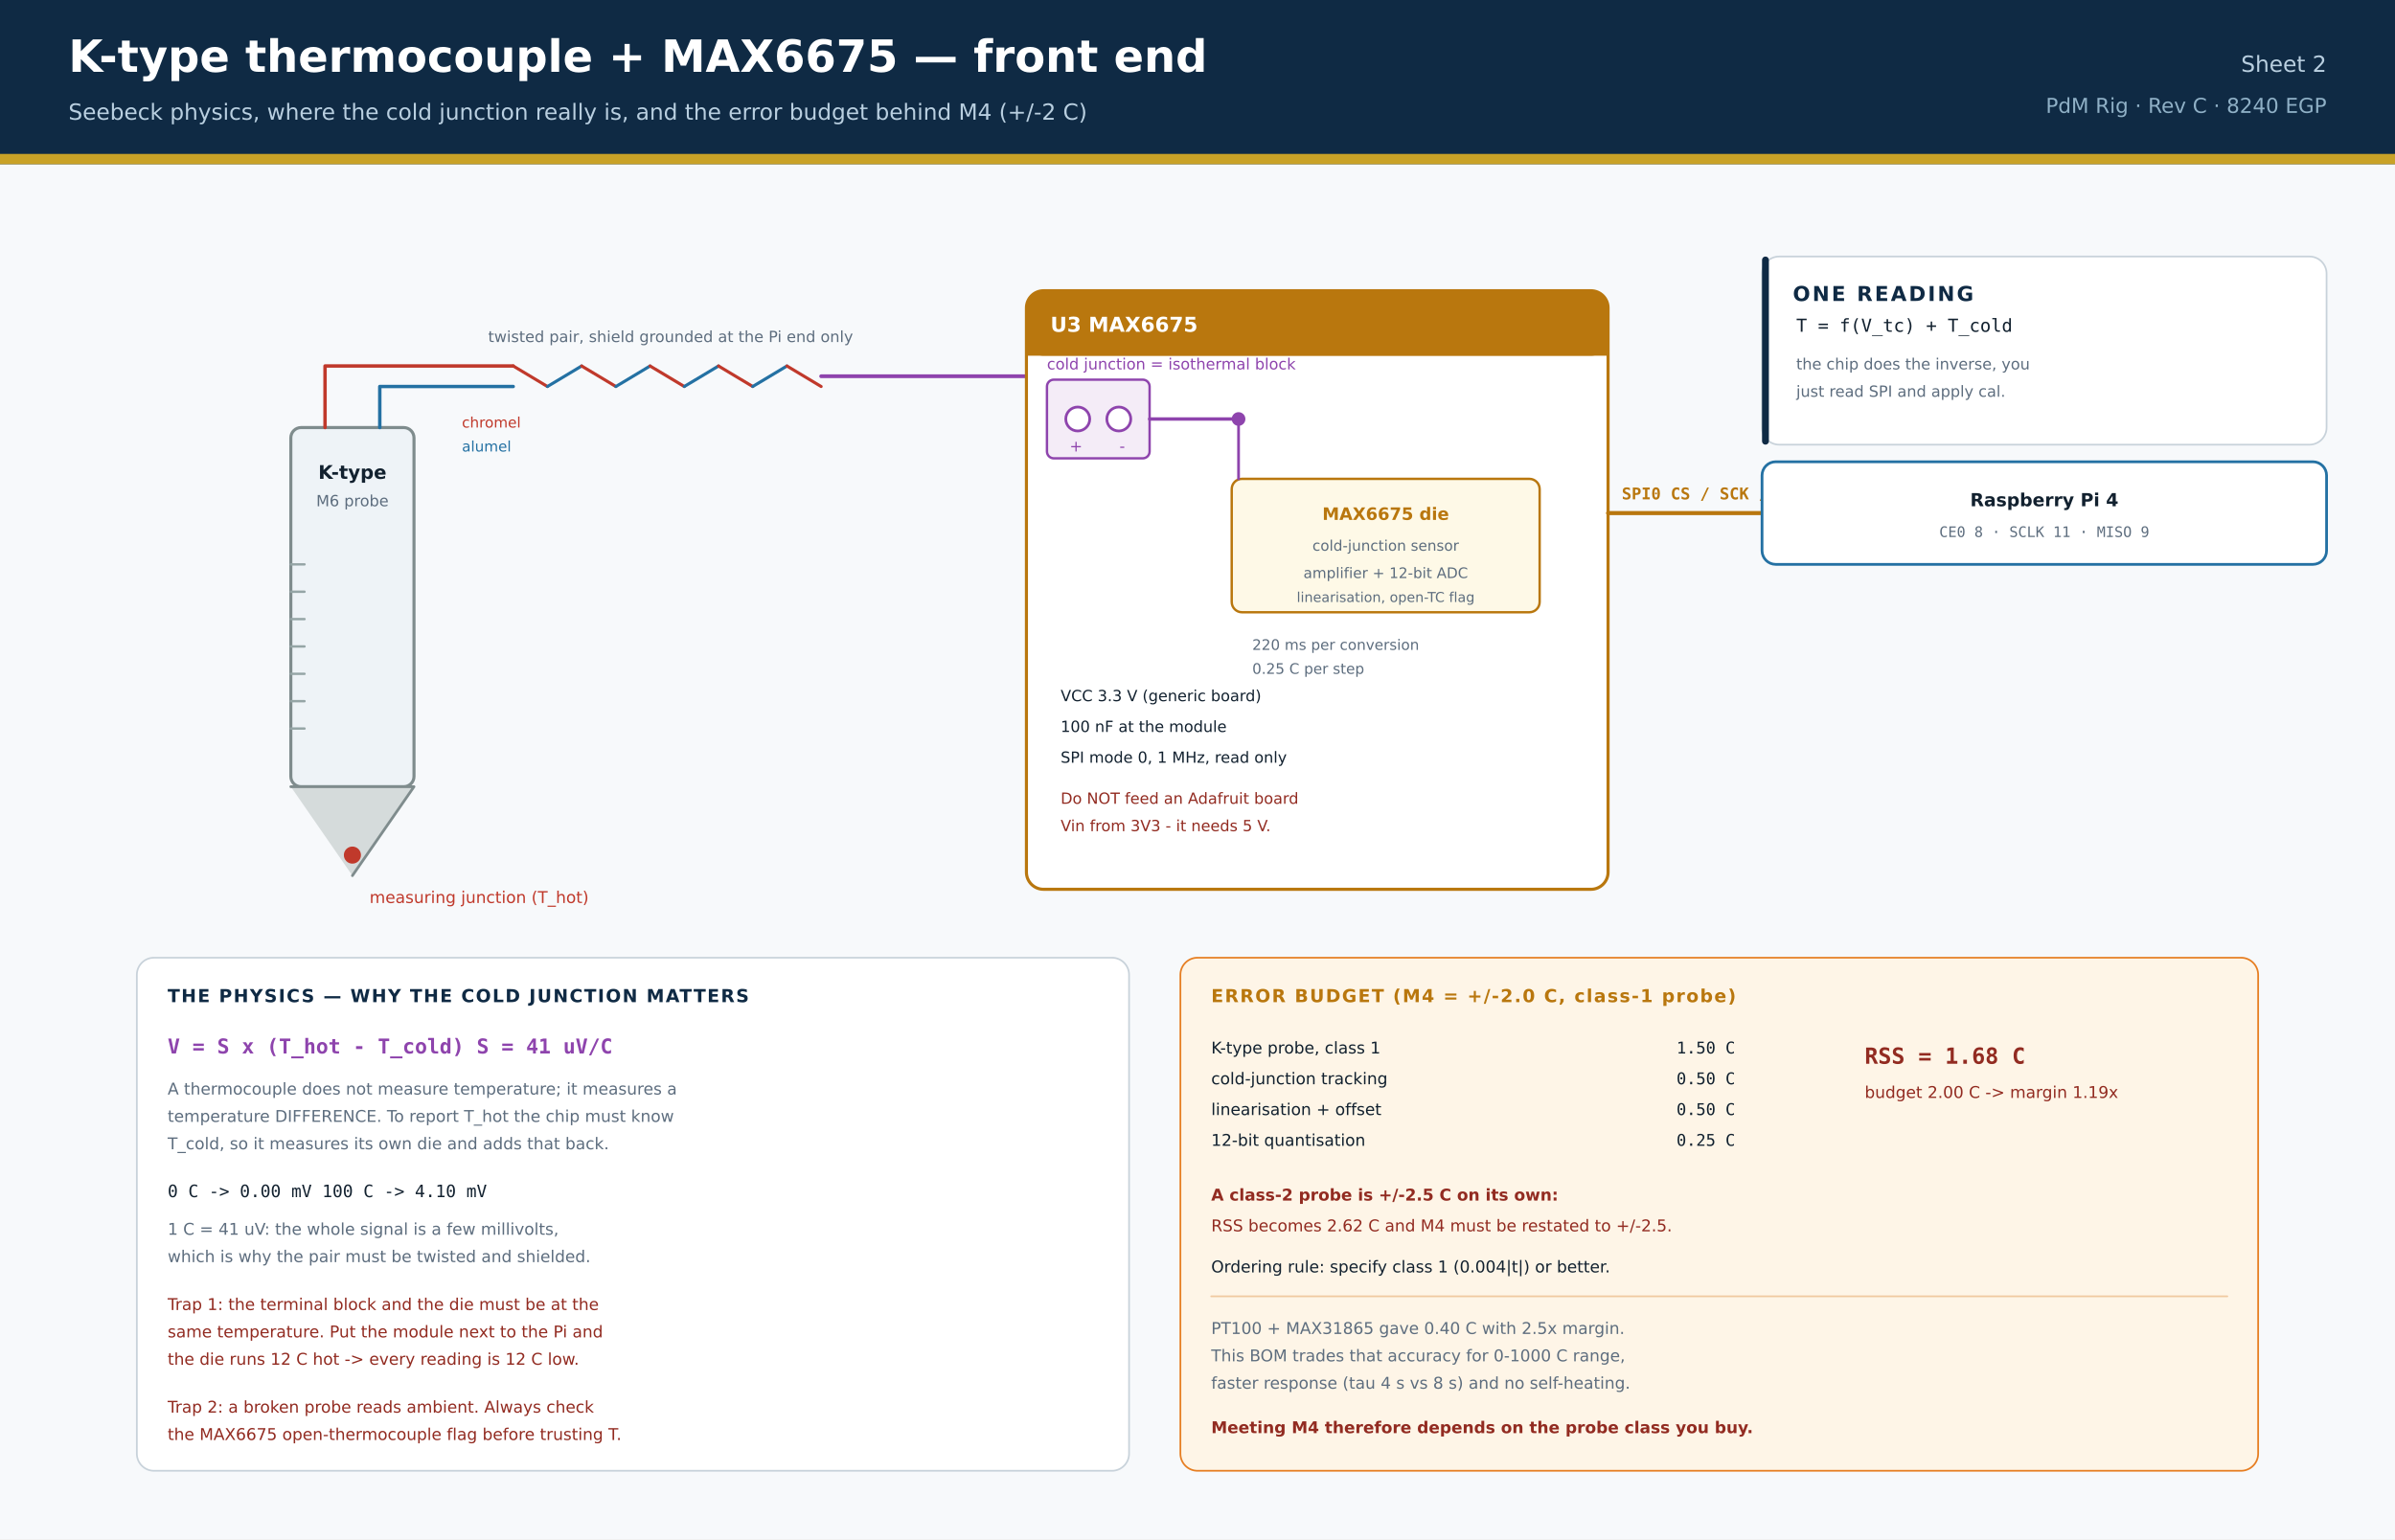
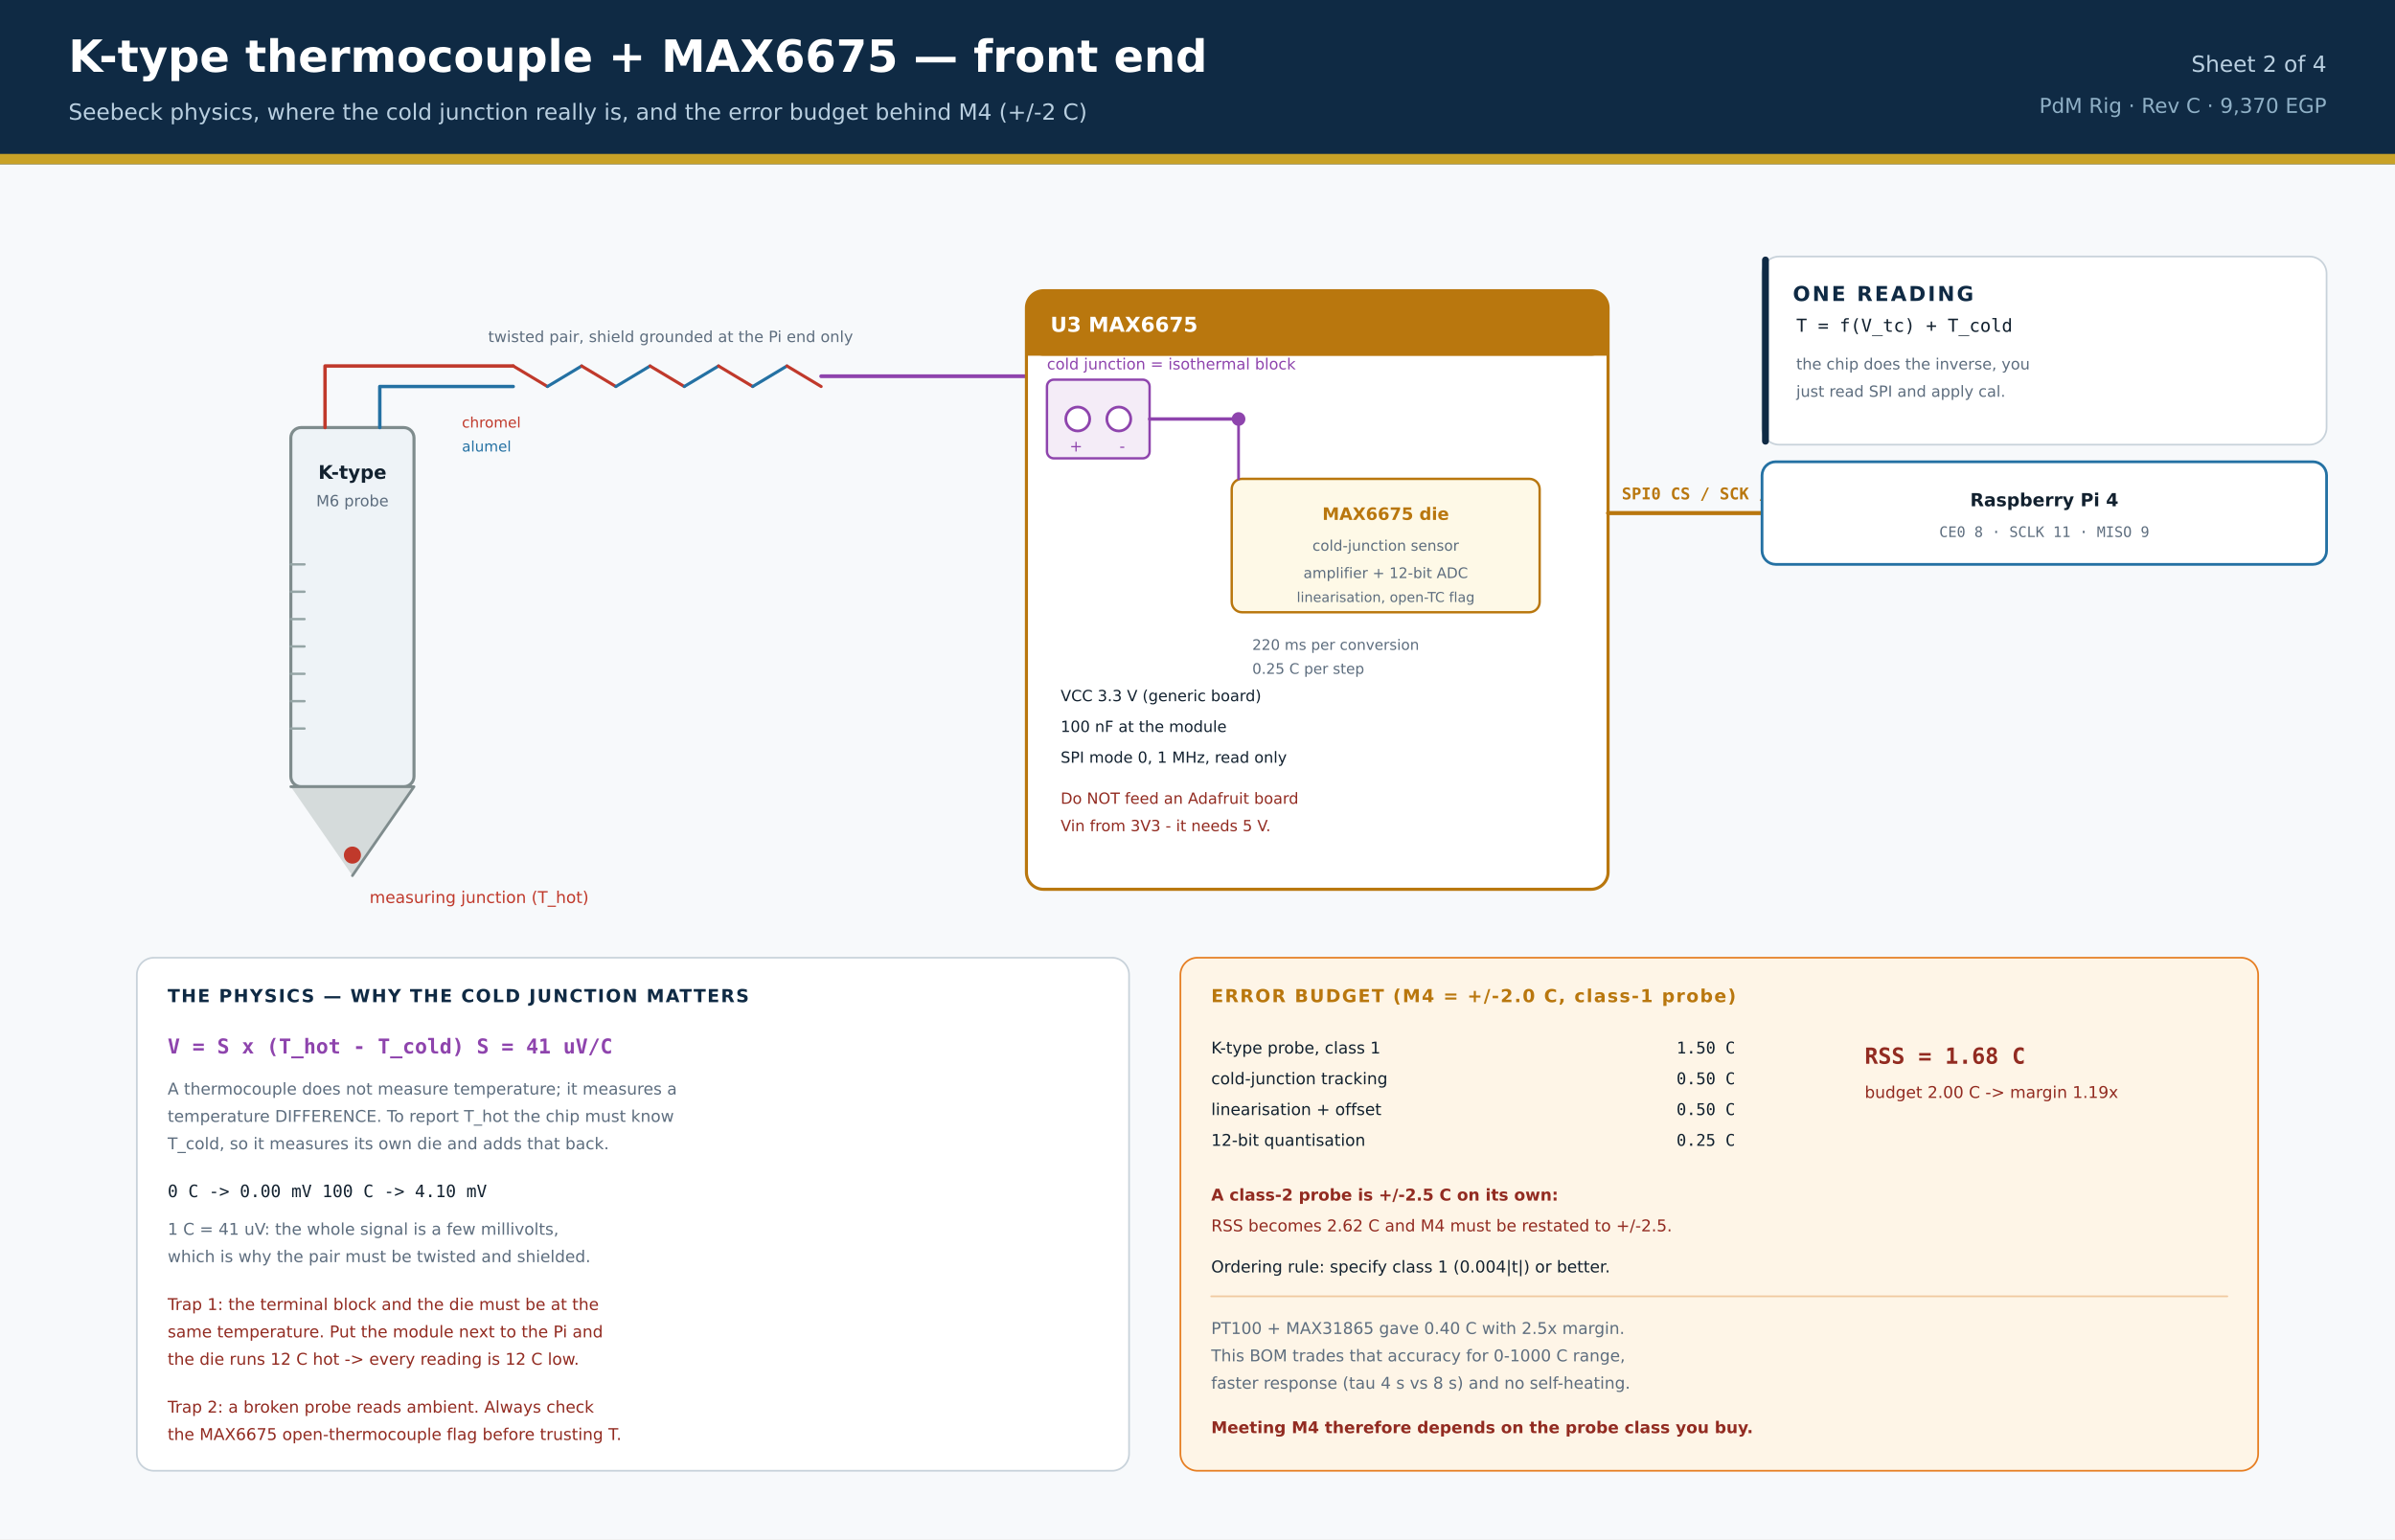
<svg xmlns="http://www.w3.org/2000/svg" width="1400" height="900" viewBox="0 0 1400 900" font-family="DejaVu Sans, Segoe UI, Arial, sans-serif">
  <rect width="1400" height="900" fill="#f7f9fb" />
  <rect x="0.0" y="0.0" width="1400.0" height="96.0" rx="0" fill="#0f2a44" stroke="none" stroke-width="1" opacity="1" />
  <rect x="0.0" y="90.0" width="1400.0" height="6.0" rx="0" fill="#c9a227" stroke="none" stroke-width="1" opacity="1" />
  <text x="40.0" y="42.0" font-size="26" fill="#ffffff" text-anchor="start" font-weight="bold" font-family="DejaVu Sans, Segoe UI, Arial, sans-serif" letter-spacing="0" opacity="1">K-type thermocouple + MAX6675 — front end</text>
  <text x="40.0" y="70.0" font-size="13" fill="#b9cfe0" text-anchor="start" font-weight="normal" font-family="DejaVu Sans, Segoe UI, Arial, sans-serif" letter-spacing="0" opacity="1">Seebeck physics, where the cold junction really is, and the error budget behind M4 (+/-2 C)</text>
-   <text x="1360.0" y="42.0" font-size="13" fill="#b9cfe0" text-anchor="end" font-weight="normal" font-family="DejaVu Sans, Segoe UI, Arial, sans-serif" letter-spacing="0" opacity="1">Sheet 2</text>
-   <text x="1360.0" y="66.0" font-size="12" fill="#8fb0c6" text-anchor="end" font-weight="normal" font-family="DejaVu Sans, Segoe UI, Arial, sans-serif" letter-spacing="0" opacity="1">PdM Rig · Rev C · 8240 EGP</text>
+   <text x="1360.0" y="42.0" font-size="13" fill="#b9cfe0" text-anchor="end" font-weight="normal" font-family="DejaVu Sans, Segoe UI, Arial, sans-serif" letter-spacing="0" opacity="1">Sheet 2 of 4</text>
+   <text x="1360.0" y="66.0" font-size="12" fill="#8fb0c6" text-anchor="end" font-weight="normal" font-family="DejaVu Sans, Segoe UI, Arial, sans-serif" letter-spacing="0" opacity="1">PdM Rig · Rev C · 9,370 EGP</text>
  <rect x="170.0" y="250.0" width="72.0" height="210.0" rx="6" fill="#eef3f7" stroke="#7f8c8d" stroke-width="1.8" opacity="1" />
  <text x="206.0" y="280.0" font-size="11" fill="#12212f" text-anchor="middle" font-weight="bold" font-family="DejaVu Sans, Segoe UI, Arial, sans-serif" letter-spacing="0" opacity="1">K-type</text>
  <text x="206.0" y="296.0" font-size="9" fill="#5d6d7e" text-anchor="middle" font-weight="normal" font-family="DejaVu Sans, Segoe UI, Arial, sans-serif" letter-spacing="0" opacity="1">M6 probe</text>
  <line x1="170.0" y1="330.0" x2="178.0" y2="330.0" stroke="#95a5a6" stroke-width="1.4" stroke-linecap="round" opacity="1" />
  <line x1="170.0" y1="346.0" x2="178.0" y2="346.0" stroke="#95a5a6" stroke-width="1.4" stroke-linecap="round" opacity="1" />
  <line x1="170.0" y1="362.0" x2="178.0" y2="362.0" stroke="#95a5a6" stroke-width="1.4" stroke-linecap="round" opacity="1" />
  <line x1="170.0" y1="378.0" x2="178.0" y2="378.0" stroke="#95a5a6" stroke-width="1.4" stroke-linecap="round" opacity="1" />
  <line x1="170.0" y1="394.0" x2="178.0" y2="394.0" stroke="#95a5a6" stroke-width="1.4" stroke-linecap="round" opacity="1" />
  <line x1="170.0" y1="410.0" x2="178.0" y2="410.0" stroke="#95a5a6" stroke-width="1.4" stroke-linecap="round" opacity="1" />
  <line x1="170.0" y1="426.0" x2="178.0" y2="426.0" stroke="#95a5a6" stroke-width="1.4" stroke-linecap="round" opacity="1" />
  <polyline points="170.0,460.0 242.0,460.0 206.0,512.0" fill="#d5dbdb" stroke="#7f8c8d" stroke-width="1.6" stroke-linejoin="round" stroke-linecap="round" opacity="1" />
  <circle cx="206.0" cy="500.0" r="5" fill="#c0392b" stroke="none" stroke-width="1" opacity="1" />
  <text x="216.0" y="528.0" font-size="9.5" fill="#c0392b" text-anchor="start" font-weight="normal" font-family="DejaVu Sans, Segoe UI, Arial, sans-serif" letter-spacing="0" opacity="1">measuring junction (T_hot)</text>
  <polyline points="190.0,250.0 190.0,214.0 300.0,214.0" fill="none" stroke="#c0392b" stroke-width="2" stroke-linejoin="round" stroke-linecap="round" opacity="1" />
  <polyline points="222.0,250.0 222.0,226.0 300.0,226.0" fill="none" stroke="#2471a3" stroke-width="2" stroke-linejoin="round" stroke-linecap="round" opacity="1" />
  <line x1="300.0" y1="214.0" x2="320.0" y2="226.0" stroke="#c0392b" stroke-width="1.8" stroke-linecap="round" opacity="1" />
  <line x1="320.0" y1="226.0" x2="340.0" y2="214.0" stroke="#2471a3" stroke-width="1.8" stroke-linecap="round" opacity="1" />
  <line x1="340.0" y1="214.0" x2="360.0" y2="226.0" stroke="#c0392b" stroke-width="1.8" stroke-linecap="round" opacity="1" />
  <line x1="360.0" y1="226.0" x2="380.0" y2="214.0" stroke="#2471a3" stroke-width="1.8" stroke-linecap="round" opacity="1" />
  <line x1="380.0" y1="214.0" x2="400.0" y2="226.0" stroke="#c0392b" stroke-width="1.8" stroke-linecap="round" opacity="1" />
  <line x1="400.0" y1="226.0" x2="420.0" y2="214.0" stroke="#2471a3" stroke-width="1.8" stroke-linecap="round" opacity="1" />
  <line x1="420.0" y1="214.0" x2="440.0" y2="226.0" stroke="#c0392b" stroke-width="1.8" stroke-linecap="round" opacity="1" />
  <line x1="440.0" y1="226.0" x2="460.0" y2="214.0" stroke="#2471a3" stroke-width="1.8" stroke-linecap="round" opacity="1" />
  <line x1="460.0" y1="214.0" x2="480.0" y2="226.0" stroke="#c0392b" stroke-width="1.8" stroke-linecap="round" opacity="1" />
  <polyline points="480.0,220.0 600.0,220.0" fill="none" stroke="#8e44ad" stroke-width="2.2" stroke-linejoin="round" stroke-linecap="round" opacity="1" />
  <text x="392.0" y="200.0" font-size="9" fill="#5d6d7e" text-anchor="middle" font-weight="normal" font-family="DejaVu Sans, Segoe UI, Arial, sans-serif" letter-spacing="0" opacity="1">twisted pair, shield grounded at the Pi end only</text>
  <text x="270.0" y="250.0" font-size="8.5" fill="#c0392b" text-anchor="start" font-weight="normal" font-family="DejaVu Sans, Segoe UI, Arial, sans-serif" letter-spacing="0" opacity="1">chromel</text>
  <text x="270.0" y="264.0" font-size="8.5" fill="#2471a3" text-anchor="start" font-weight="normal" font-family="DejaVu Sans, Segoe UI, Arial, sans-serif" letter-spacing="0" opacity="1">alumel</text>
  <rect x="600.0" y="170.0" width="340.0" height="350.0" rx="10" fill="#fff" stroke="#b9770e" stroke-width="1.8" opacity="1" />
  <rect x="600.0" y="170.0" width="340.0" height="38.0" rx="10" fill="#b9770e" stroke="none" stroke-width="1" opacity="1" />
  <rect x="600.0" y="194.0" width="340.0" height="14.0" rx="0" fill="#b9770e" stroke="none" stroke-width="1" opacity="1" />
  <text x="614.0" y="194.0" font-size="12" fill="#fff" text-anchor="start" font-weight="bold" font-family="DejaVu Sans, Segoe UI, Arial, sans-serif" letter-spacing="0" opacity="1">U3  MAX6675</text>
  <rect x="612.0" y="222.0" width="60.0" height="46.0" rx="4" fill="#f4ecf7" stroke="#8e44ad" stroke-width="1.4" opacity="1" />
  <circle cx="630.0" cy="245.0" r="7" fill="#fff" stroke="#8e44ad" stroke-width="1.6" opacity="1" />
  <circle cx="654.0" cy="245.0" r="7" fill="#fff" stroke="#8e44ad" stroke-width="1.6" opacity="1" />
  <text x="629.0" y="264.0" font-size="9" fill="#8e44ad" text-anchor="middle" font-weight="normal" font-family="DejaVu Sans, Segoe UI, Arial, sans-serif" letter-spacing="0" opacity="1">+</text>
  <text x="656.0" y="264.0" font-size="9" fill="#8e44ad" text-anchor="middle" font-weight="normal" font-family="DejaVu Sans, Segoe UI, Arial, sans-serif" letter-spacing="0" opacity="1">-</text>
  <text x="612.0" y="216.0" font-size="9" fill="#8e44ad" text-anchor="start" font-weight="normal" font-family="DejaVu Sans, Segoe UI, Arial, sans-serif" letter-spacing="0" opacity="1">cold junction = isothermal block</text>
  <line x1="672.0" y1="245.0" x2="720.0" y2="245.0" stroke="#8e44ad" stroke-width="2" stroke-linecap="round" opacity="1" />
  <circle cx="724.0" cy="245.0" r="4" fill="#8e44ad" stroke="none" stroke-width="1" opacity="1" />
  <rect x="720.0" y="280.0" width="180.0" height="78.0" rx="6" fill="#fef9e7" stroke="#b9770e" stroke-width="1.4" opacity="1" />
  <text x="810.0" y="304.0" font-size="10" fill="#b9770e" text-anchor="middle" font-weight="bold" font-family="DejaVu Sans, Segoe UI, Arial, sans-serif" letter-spacing="0" opacity="1">MAX6675 die</text>
  <text x="810.0" y="322.0" font-size="8.5" fill="#5d6d7e" text-anchor="middle" font-weight="normal" font-family="DejaVu Sans, Segoe UI, Arial, sans-serif" letter-spacing="0" opacity="1">cold-junction sensor</text>
  <text x="810.0" y="338.0" font-size="8.5" fill="#5d6d7e" text-anchor="middle" font-weight="normal" font-family="DejaVu Sans, Segoe UI, Arial, sans-serif" letter-spacing="0" opacity="1">amplifier + 12-bit ADC</text>
  <text x="810.0" y="352.0" font-size="8" fill="#5d6d7e" text-anchor="middle" font-weight="normal" font-family="DejaVu Sans, Segoe UI, Arial, sans-serif" letter-spacing="0" opacity="1">linearisation, open-TC flag</text>
  <line x1="724.0" y1="245.0" x2="724.0" y2="280.0" stroke="#8e44ad" stroke-width="1.6" stroke-linecap="round" opacity="1" />
  <text x="732.0" y="380.0" font-size="8.5" fill="#5d6d7e" text-anchor="start" font-weight="normal" font-family="DejaVu Sans, Segoe UI, Arial, sans-serif" letter-spacing="0" opacity="1">220 ms per conversion</text>
  <text x="732.0" y="394.0" font-size="8.5" fill="#5d6d7e" text-anchor="start" font-weight="normal" font-family="DejaVu Sans, Segoe UI, Arial, sans-serif" letter-spacing="0" opacity="1">0.25 C per step</text>
  <text x="620.0" y="410.0" font-size="9" fill="#12212f" text-anchor="start" font-weight="normal" font-family="DejaVu Sans, Segoe UI, Arial, sans-serif" letter-spacing="0" opacity="1">VCC 3.3 V (generic board)</text>
  <text x="620.0" y="428.0" font-size="9" fill="#12212f" text-anchor="start" font-weight="normal" font-family="DejaVu Sans, Segoe UI, Arial, sans-serif" letter-spacing="0" opacity="1">100 nF at the module</text>
  <text x="620.0" y="446.0" font-size="9" fill="#12212f" text-anchor="start" font-weight="normal" font-family="DejaVu Sans, Segoe UI, Arial, sans-serif" letter-spacing="0" opacity="1">SPI mode 0, 1 MHz, read only</text>
  <text x="620.0" y="470.0" font-size="9" fill="#922b21" text-anchor="start" font-weight="normal" font-family="DejaVu Sans, Segoe UI, Arial, sans-serif" letter-spacing="0" opacity="1">Do NOT feed an Adafruit board</text>
  <text x="620.0" y="486.0" font-size="9" fill="#922b21" text-anchor="start" font-weight="normal" font-family="DejaVu Sans, Segoe UI, Arial, sans-serif" letter-spacing="0" opacity="1">Vin from 3V3 - it needs 5 V.</text>
  <line x1="940.0" y1="300.0" x2="1030.0" y2="300.0" stroke="#b9770e" stroke-width="2.4" stroke-linecap="round" opacity="1" />
  <text x="948.0" y="292.0" font-size="9.5" fill="#b9770e" text-anchor="start" font-weight="bold" font-family="DejaVu Sans Mono, Consolas, monospace" letter-spacing="0" opacity="1">SPI0  CS / SCK / SO</text>
  <rect x="1030.0" y="270.0" width="330.0" height="60.0" rx="8" fill="#fff" stroke="#2471a3" stroke-width="1.6" opacity="1" />
  <text x="1195.0" y="296.0" font-size="10.5" fill="#12212f" text-anchor="middle" font-weight="bold" font-family="DejaVu Sans, Segoe UI, Arial, sans-serif" letter-spacing="0" opacity="1">Raspberry Pi 4</text>
  <text x="1195.0" y="314.0" font-size="8.5" fill="#5d6d7e" text-anchor="middle" font-weight="normal" font-family="DejaVu Sans Mono, Consolas, monospace" letter-spacing="0" opacity="1">CE0 8 · SCLK 11 · MISO 9</text>
  <rect x="1030.0" y="150.0" width="330.0" height="110.0" rx="10" fill="#ffffff" stroke="#c8d2da" stroke-width="1" opacity="1" />
  <rect x="1030.0" y="150.0" width="4.0" height="110.0" rx="2" fill="#0f2a44" stroke="none" stroke-width="1" opacity="1" />
  <text x="1048.0" y="176.0" font-size="12" fill="#0f2a44" text-anchor="start" font-weight="bold" font-family="DejaVu Sans, Segoe UI, Arial, sans-serif" letter-spacing="1.2" opacity="1">ONE READING</text>
  <text x="1050.0" y="194.0" font-size="10.5" fill="#12212f" text-anchor="start" font-weight="normal" font-family="DejaVu Sans Mono, Consolas, monospace" letter-spacing="0" opacity="1">T = f(V_tc) + T_cold</text>
  <text x="1050.0" y="216.0" font-size="9" fill="#5d6d7e" text-anchor="start" font-weight="normal" font-family="DejaVu Sans, Segoe UI, Arial, sans-serif" letter-spacing="0" opacity="1">the chip does the inverse, you</text>
  <text x="1050.0" y="232.0" font-size="9" fill="#5d6d7e" text-anchor="start" font-weight="normal" font-family="DejaVu Sans, Segoe UI, Arial, sans-serif" letter-spacing="0" opacity="1">just read SPI and apply cal.</text>
  <rect x="80.0" y="560.0" width="580.0" height="300.0" rx="10" fill="#fff" stroke="#c8d2da" stroke-width="1" opacity="1" />
  <text x="98.0" y="586.0" font-size="10.5" fill="#0f2a44" text-anchor="start" font-weight="bold" font-family="DejaVu Sans, Segoe UI, Arial, sans-serif" letter-spacing="0.8" opacity="1">THE PHYSICS — WHY THE COLD JUNCTION MATTERS</text>
  <text x="98.0" y="616.0" font-size="12" fill="#8e44ad" text-anchor="start" font-weight="bold" font-family="DejaVu Sans Mono, Consolas, monospace" letter-spacing="0" opacity="1">V = S x (T_hot - T_cold)      S = 41 uV/C</text>
  <text x="98.0" y="640.0" font-size="9.5" fill="#5d6d7e" text-anchor="start" font-weight="normal" font-family="DejaVu Sans, Segoe UI, Arial, sans-serif" letter-spacing="0" opacity="1">A thermocouple does not measure temperature; it measures a</text>
  <text x="98.0" y="656.0" font-size="9.5" fill="#5d6d7e" text-anchor="start" font-weight="normal" font-family="DejaVu Sans, Segoe UI, Arial, sans-serif" letter-spacing="0" opacity="1">temperature DIFFERENCE. To report T_hot the chip must know</text>
  <text x="98.0" y="672.0" font-size="9.5" fill="#5d6d7e" text-anchor="start" font-weight="normal" font-family="DejaVu Sans, Segoe UI, Arial, sans-serif" letter-spacing="0" opacity="1">T_cold, so it measures its own die and adds that back.</text>
  <text x="98.0" y="700.0" font-size="10" fill="#12212f" text-anchor="start" font-weight="normal" font-family="DejaVu Sans Mono, Consolas, monospace" letter-spacing="0" opacity="1">0 C -&gt; 0.00 mV      100 C -&gt; 4.10 mV</text>
  <text x="98.0" y="722.0" font-size="9.5" fill="#5d6d7e" text-anchor="start" font-weight="normal" font-family="DejaVu Sans, Segoe UI, Arial, sans-serif" letter-spacing="0" opacity="1">1 C = 41 uV: the whole signal is a few millivolts,</text>
  <text x="98.0" y="738.0" font-size="9.5" fill="#5d6d7e" text-anchor="start" font-weight="normal" font-family="DejaVu Sans, Segoe UI, Arial, sans-serif" letter-spacing="0" opacity="1">which is why the pair must be twisted and shielded.</text>
  <text x="98.0" y="766.0" font-size="9.5" fill="#922b21" text-anchor="start" font-weight="normal" font-family="DejaVu Sans, Segoe UI, Arial, sans-serif" letter-spacing="0" opacity="1">Trap 1: the terminal block and the die must be at the</text>
  <text x="98.0" y="782.0" font-size="9.5" fill="#922b21" text-anchor="start" font-weight="normal" font-family="DejaVu Sans, Segoe UI, Arial, sans-serif" letter-spacing="0" opacity="1">same temperature. Put the module next to the Pi and</text>
  <text x="98.0" y="798.0" font-size="9.5" fill="#922b21" text-anchor="start" font-weight="normal" font-family="DejaVu Sans, Segoe UI, Arial, sans-serif" letter-spacing="0" opacity="1">the die runs 12 C hot -&gt; every reading is 12 C low.</text>
  <text x="98.0" y="826.0" font-size="9.5" fill="#922b21" text-anchor="start" font-weight="normal" font-family="DejaVu Sans, Segoe UI, Arial, sans-serif" letter-spacing="0" opacity="1">Trap 2: a broken probe reads ambient. Always check</text>
  <text x="98.0" y="842.0" font-size="9.5" fill="#922b21" text-anchor="start" font-weight="normal" font-family="DejaVu Sans, Segoe UI, Arial, sans-serif" letter-spacing="0" opacity="1">the MAX6675 open-thermocouple flag before trusting T.</text>
  <rect x="690.0" y="560.0" width="630.0" height="300.0" rx="10" fill="#fef5e7" stroke="#e67e22" stroke-width="1" opacity="1" />
  <text x="708.0" y="586.0" font-size="10.5" fill="#b9770e" text-anchor="start" font-weight="bold" font-family="DejaVu Sans, Segoe UI, Arial, sans-serif" letter-spacing="0.8" opacity="1">ERROR BUDGET  (M4 = +/-2.0 C, class-1 probe)</text>
  <text x="708.0" y="616.0" font-size="9.5" fill="#12212f" text-anchor="start" font-weight="normal" font-family="DejaVu Sans, Segoe UI, Arial, sans-serif" letter-spacing="0" opacity="1">K-type probe, class 1</text>
  <text x="980.0" y="616.0" font-size="9.5" fill="#12212f" text-anchor="start" font-weight="normal" font-family="DejaVu Sans Mono, Consolas, monospace" letter-spacing="0" opacity="1">1.50 C</text>
  <text x="708.0" y="634.0" font-size="9.5" fill="#12212f" text-anchor="start" font-weight="normal" font-family="DejaVu Sans, Segoe UI, Arial, sans-serif" letter-spacing="0" opacity="1">cold-junction tracking</text>
  <text x="980.0" y="634.0" font-size="9.5" fill="#12212f" text-anchor="start" font-weight="normal" font-family="DejaVu Sans Mono, Consolas, monospace" letter-spacing="0" opacity="1">0.50 C</text>
  <text x="708.0" y="652.0" font-size="9.5" fill="#12212f" text-anchor="start" font-weight="normal" font-family="DejaVu Sans, Segoe UI, Arial, sans-serif" letter-spacing="0" opacity="1">linearisation + offset</text>
  <text x="980.0" y="652.0" font-size="9.5" fill="#12212f" text-anchor="start" font-weight="normal" font-family="DejaVu Sans Mono, Consolas, monospace" letter-spacing="0" opacity="1">0.50 C</text>
  <text x="708.0" y="670.0" font-size="9.5" fill="#12212f" text-anchor="start" font-weight="normal" font-family="DejaVu Sans, Segoe UI, Arial, sans-serif" letter-spacing="0" opacity="1">12-bit quantisation</text>
  <text x="980.0" y="670.0" font-size="9.5" fill="#12212f" text-anchor="start" font-weight="normal" font-family="DejaVu Sans Mono, Consolas, monospace" letter-spacing="0" opacity="1">0.25 C</text>
  <text x="1090.0" y="622.0" font-size="13" fill="#922b21" text-anchor="start" font-weight="bold" font-family="DejaVu Sans Mono, Consolas, monospace" letter-spacing="0" opacity="1">RSS = 1.68 C</text>
  <text x="1090.0" y="642.0" font-size="9.5" fill="#922b21" text-anchor="start" font-weight="normal" font-family="DejaVu Sans, Segoe UI, Arial, sans-serif" letter-spacing="0" opacity="1">budget 2.00 C -&gt; margin 1.19x</text>
  <text x="708.0" y="702.0" font-size="9.5" fill="#922b21" text-anchor="start" font-weight="bold" font-family="DejaVu Sans, Segoe UI, Arial, sans-serif" letter-spacing="0" opacity="1">A class-2 probe is +/-2.5 C on its own:</text>
  <text x="708.0" y="720.0" font-size="9.5" fill="#922b21" text-anchor="start" font-weight="normal" font-family="DejaVu Sans, Segoe UI, Arial, sans-serif" letter-spacing="0" opacity="1">RSS becomes 2.62 C and M4 must be restated to +/-2.5.</text>
  <text x="708.0" y="744.0" font-size="9.5" fill="#12212f" text-anchor="start" font-weight="normal" font-family="DejaVu Sans, Segoe UI, Arial, sans-serif" letter-spacing="0" opacity="1">Ordering rule: specify class 1 (0.004|t|) or better.</text>
  <line x1="708.0" y1="758.0" x2="1302.0" y2="758.0" stroke="#f0c9a0" stroke-width="1" stroke-linecap="round" opacity="1" />
  <text x="708.0" y="780.0" font-size="9.5" fill="#5d6d7e" text-anchor="start" font-weight="normal" font-family="DejaVu Sans, Segoe UI, Arial, sans-serif" letter-spacing="0" opacity="1">PT100 + MAX31865 gave 0.40 C with 2.5x margin.</text>
  <text x="708.0" y="796.0" font-size="9.5" fill="#5d6d7e" text-anchor="start" font-weight="normal" font-family="DejaVu Sans, Segoe UI, Arial, sans-serif" letter-spacing="0" opacity="1">This BOM trades that accuracy for 0-1000 C range,</text>
  <text x="708.0" y="812.0" font-size="9.5" fill="#5d6d7e" text-anchor="start" font-weight="normal" font-family="DejaVu Sans, Segoe UI, Arial, sans-serif" letter-spacing="0" opacity="1">faster response (tau 4 s vs 8 s) and no self-heating.</text>
  <text x="708.0" y="838.0" font-size="9.5" fill="#922b21" text-anchor="start" font-weight="bold" font-family="DejaVu Sans, Segoe UI, Arial, sans-serif" letter-spacing="0" opacity="1">Meeting M4 therefore depends on the probe class you buy.</text>
</svg>
